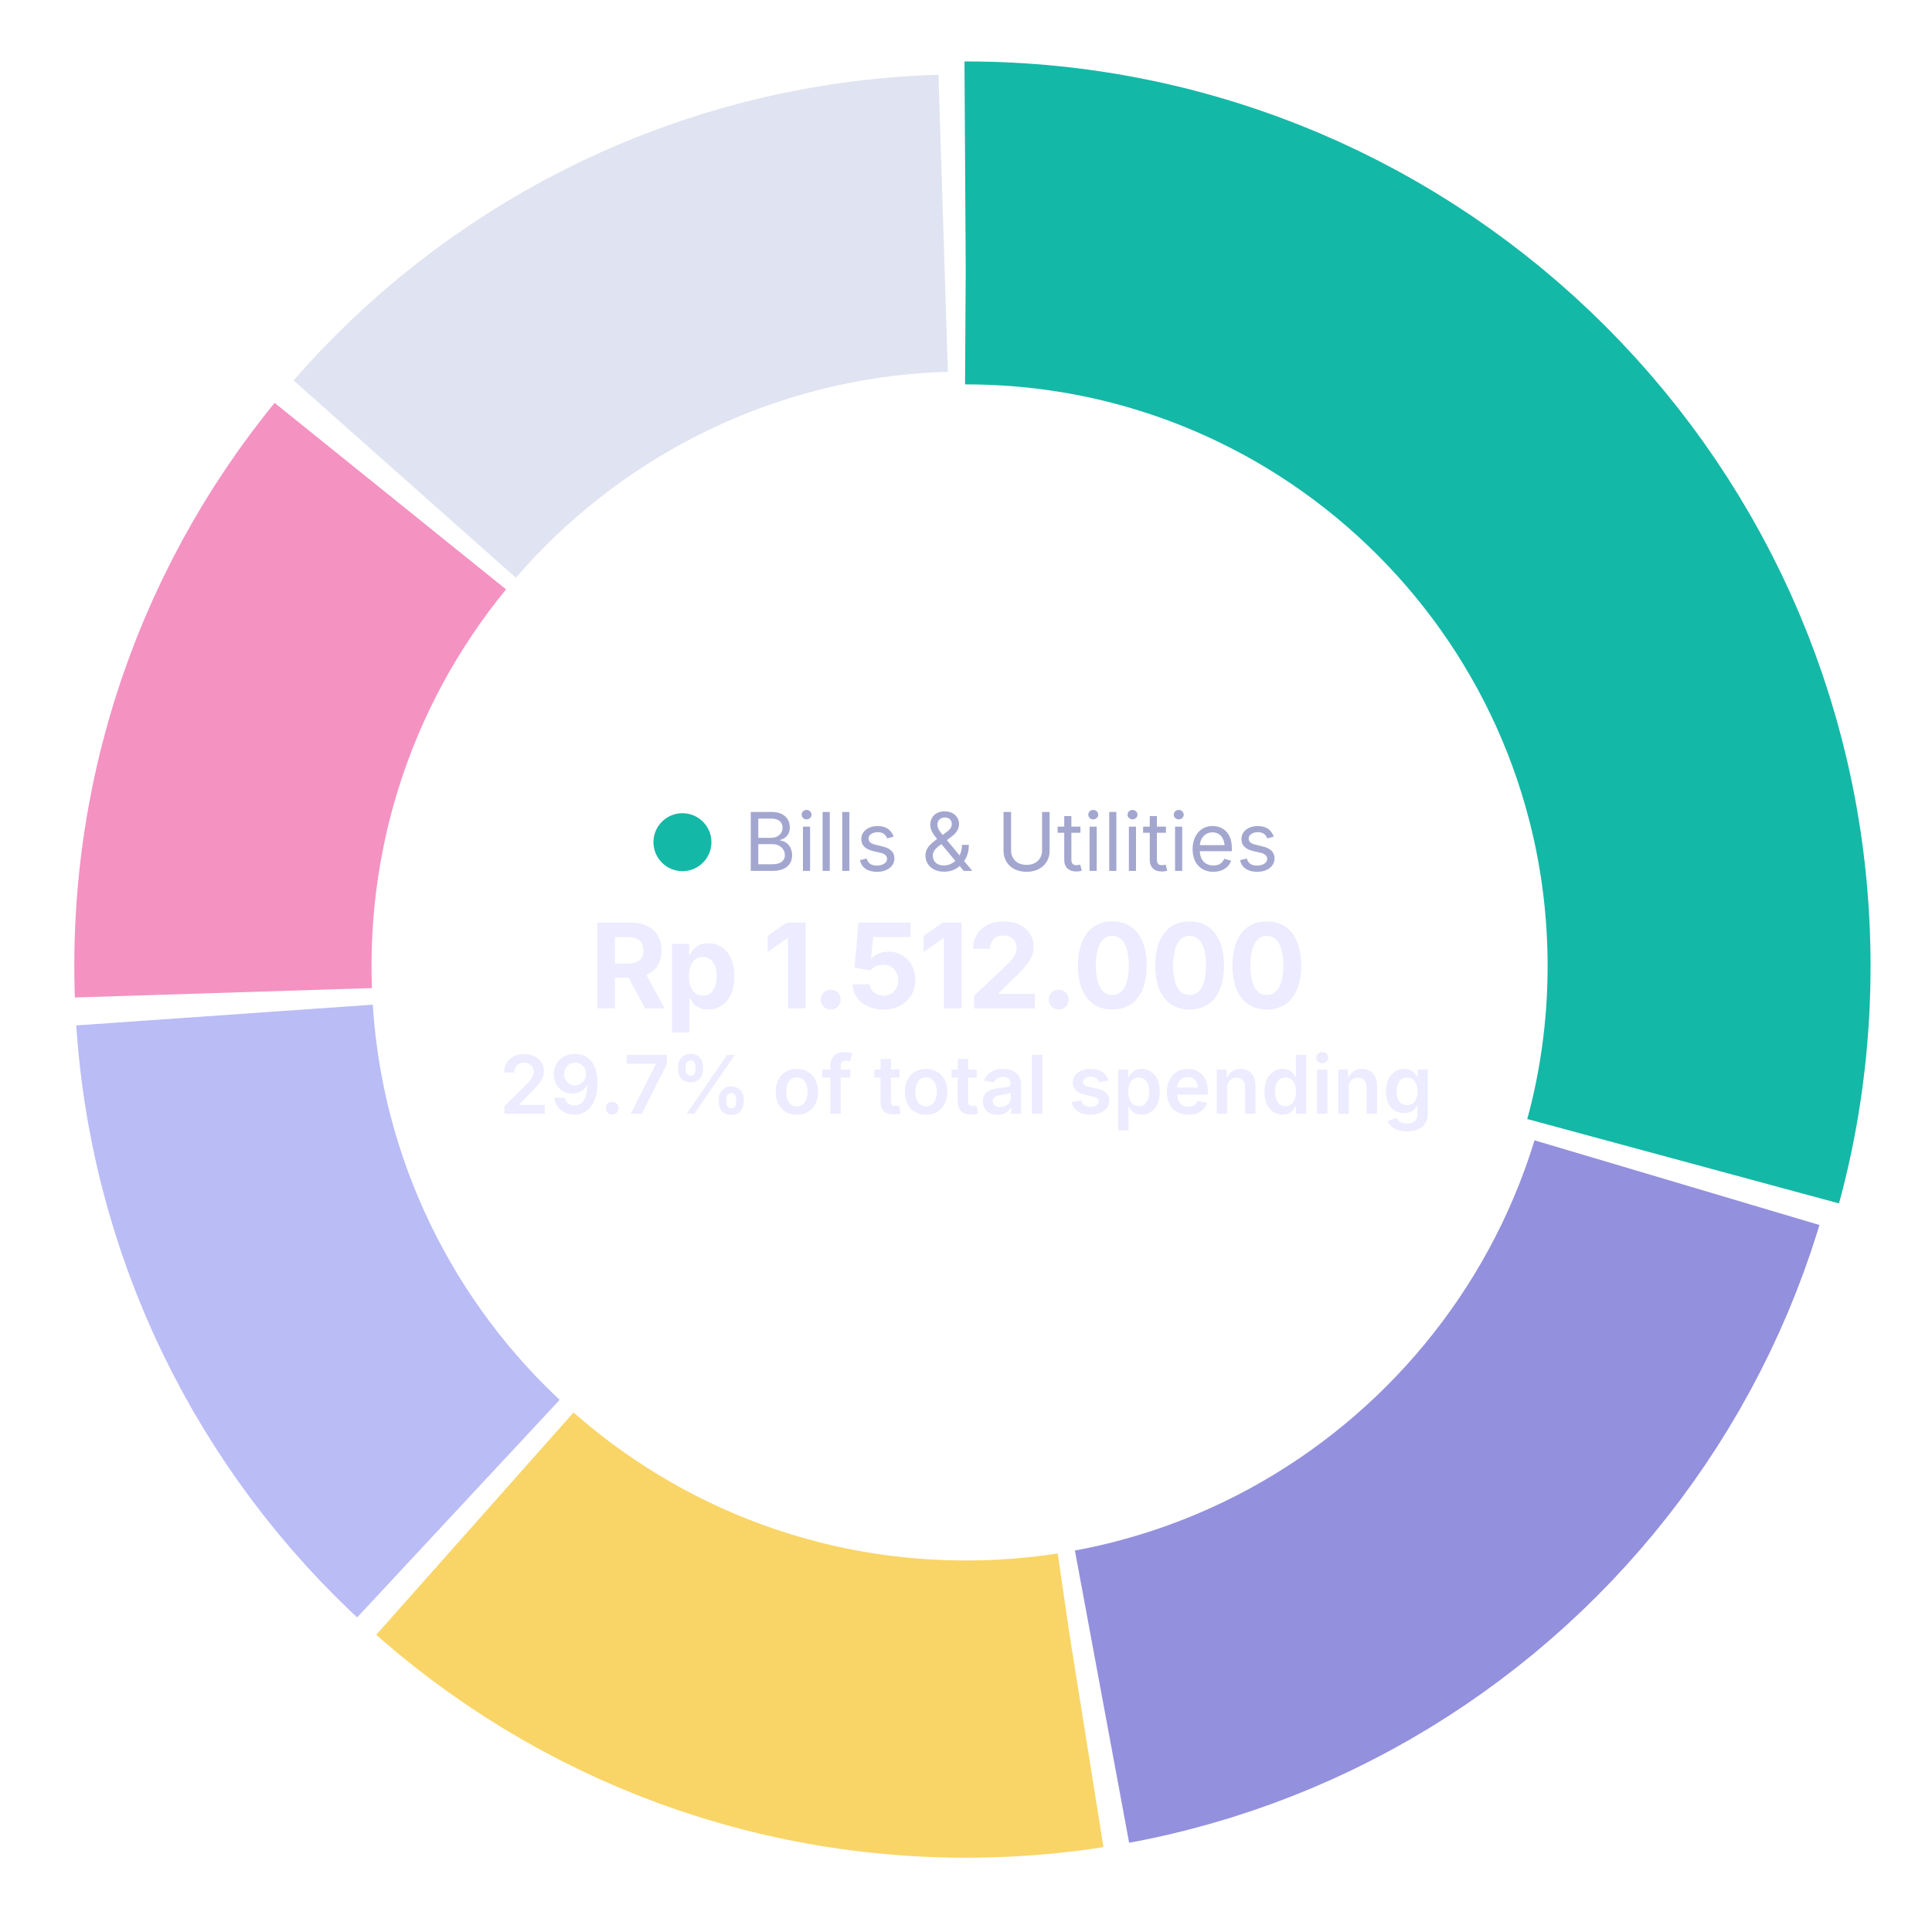
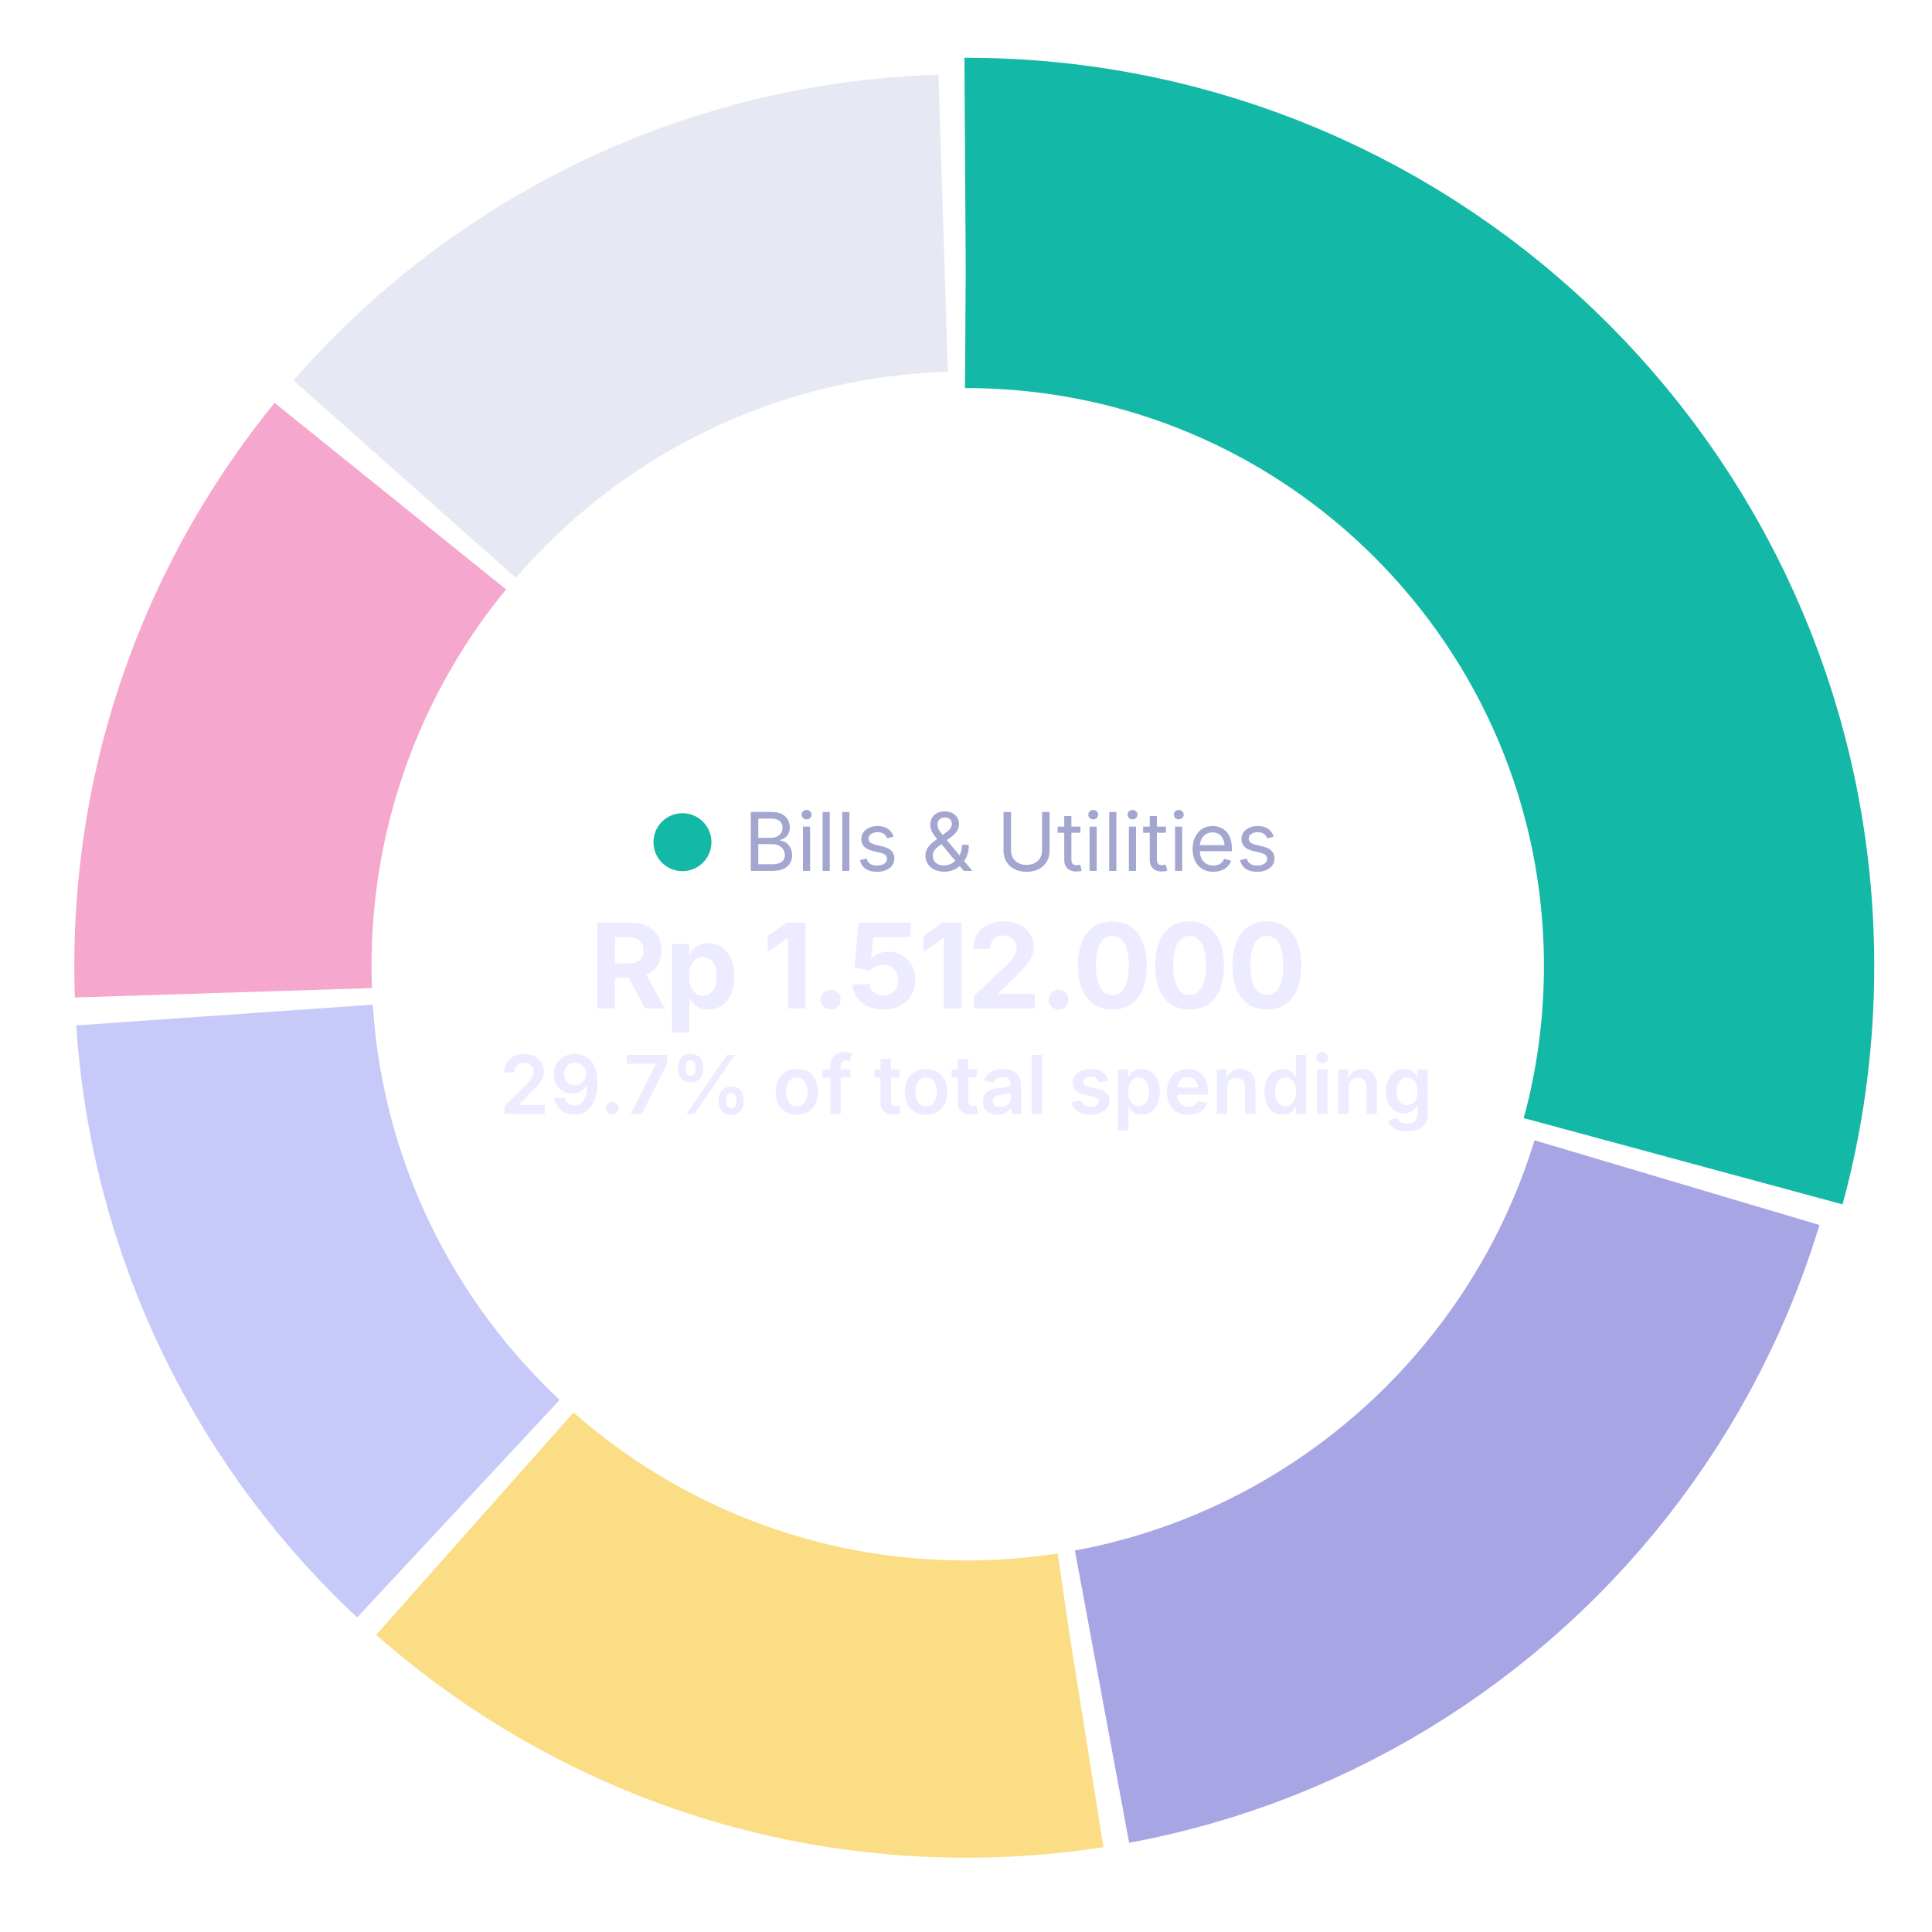
<svg xmlns="http://www.w3.org/2000/svg" data-stacking-context="true" aria-owns="donut1" width="300" height="300" viewBox="45 543.906 300 300">
  <style />
  <g data-stacking-layer="rootBackgroundAndBorders" />
  <g data-stacking-layer="childStackingContextsWithNegativeStackLevels" />
  <g data-stacking-layer="inFlowNonInlineNonPositionedDescendants" />
  <g data-stacking-layer="nonPositionedFloats" />
  <g data-stacking-layer="inFlowInlineLevelNonPositionedDescendants" />
  <g data-stacking-layer="childStackingContextsWithStackLevelZeroAndPositionedDescendantsWithStackLevelZero" />
  <g data-stacking-layer="childStackingContextsWithPositiveStackLevels" />
  <g data-tag="div" id="donut1" class="donut" data-z-index="auto" data-stacking-context="true" aria-owns="chart1 center1">
    <g data-tag="svg" id="chart1" class="chart has-sel" data-z-index="auto" data-stacking-context="true" aria-label="Spending by category" role="group">
      <g data-stacking-layer="rootBackgroundAndBorders" />
      <g data-stacking-layer="childStackingContextsWithNegativeStackLevels" />
      <g data-stacking-layer="inFlowNonInlineNonPositionedDescendants" />
      <g data-stacking-layer="nonPositionedFloats" />
      <g data-stacking-layer="inFlowInlineLevelNonPositionedDescendants" />
      <g data-stacking-layer="childStackingContextsWithStackLevelZeroAndPositionedDescendantsWithStackLevelZero" />
      <g data-stacking-layer="childStackingContextsWithPositiveStackLevels" />
      <g class="svg-content chart has-sel" data-view-box="0 0 260 260" data-width="" data-height="" transform="matrix(1.15385 -7.06527e-17 7.06527e-17 1.15385 45 543.906)">
-         <circle class="dseg on" cx="130" cy="130" r="100" fill="none" stroke="rgb(20, 184, 166)" stroke-width="43.46px" stroke-dasharray="183.68px, 444.64px" stroke-dashoffset="0.00" transform="matrix(0, -1, 1, 0, 0, 260)" data-name="Bills &amp; Utilities" data-amt="Rp 1.512.000" data-pct="29.7%" data-color="#14B8A6" tabindex="0" role="img" aria-label="Bills &amp; Utilities: Rp 1.512.000, 29.7%" color="rgb(236, 235, 255)" />
-         <circle class="dseg" cx="130" cy="130" r="100" fill="none" stroke="rgb(74, 68, 198)" stroke-width="40px" stroke-dasharray="109.11px, 519.21px" stroke-dashoffset="-186.68px" transform="matrix(0, -1, 1, 0, 0, 260)" data-name="Groceries" data-amt="Rp 908.000" data-pct="17.8%" data-color="#4A44C6" tabindex="0" role="img" aria-label="Groceries: Rp 908.000, 17.8%" color="rgb(236, 235, 255)" opacity="0.596" />
-         <circle class="dseg" cx="130" cy="130" r="100" fill="none" stroke="rgb(245, 184, 0)" stroke-width="40px" stroke-dasharray="87.62px, 540.69px" stroke-dashoffset="-298.79px" transform="matrix(0, -1, 1, 0, 0, 260)" data-name="Transport" data-amt="Rp 734.000" data-pct="14.4%" data-color="#F5B800" tabindex="0" role="img" aria-label="Transport: Rp 734.000, 14.4%" color="rgb(236, 235, 255)" opacity="0.596" />
-         <circle class="dseg" cx="130" cy="130" r="100" fill="none" stroke="rgb(139, 143, 240)" stroke-width="40px" stroke-dasharray="75.28px, 553.04px" stroke-dashoffset="-389.41px" transform="matrix(0, -1, 1, 0, 0, 260)" data-name="Dining" data-amt="Rp 634.000" data-pct="12.5%" data-color="#8B8FF0" tabindex="0" role="img" aria-label="Dining: Rp 634.000, 12.5%" color="rgb(236, 235, 255)" opacity="0.596" />
-         <circle class="dseg" cx="130" cy="130" r="100" fill="none" stroke="rgb(236, 72, 153)" stroke-width="40px" stroke-dasharray="72.07px, 556.25px" stroke-dashoffset="-467.69px" transform="matrix(0, -1, 1, 0, 0, 260)" data-name="Shopping" data-amt="Rp 608.000" data-pct="11.9%" data-color="#EC4899" tabindex="0" role="img" aria-label="Shopping: Rp 608.000, 11.9%" color="rgb(236, 235, 255)" opacity="0.596" />
-         <circle class="dseg" cx="130" cy="130" r="100" fill="none" stroke="rgb(203, 208, 232)" stroke-width="40px" stroke-dasharray="82.56px, 545.76px" stroke-dashoffset="-542.76px" transform="matrix(0, -1, 1, 0, 0, 260)" data-name="Others" data-amt="Rp 693.000" data-pct="13.6%" data-color="#CBD0E8" tabindex="0" role="img" aria-label="Others: Rp 693.000, 13.6%" color="rgb(236, 235, 255)" opacity="0.596" />
+         <circle class="dseg on" cx="130" cy="130" r="100" fill="none" stroke="rgb(20, 184, 166)" stroke-width="44.451px" stroke-dasharray="183.68px, 444.64px" stroke-dashoffset="0.00" transform="matrix(0, -1, 1, 0, 0, 260)" data-name="Bills &amp; Utilities" data-amt="Rp 1.512.000" data-pct="29.7%" data-color="#14B8A6" tabindex="0" role="img" aria-label="Bills &amp; Utilities: Rp 1.512.000, 29.7%" color="rgb(236, 235, 255)" />
+         <circle class="dseg" cx="130" cy="130" r="100" fill="none" stroke="rgb(74, 68, 198)" stroke-width="40px" stroke-dasharray="109.11px, 519.21px" stroke-dashoffset="-186.68px" transform="matrix(0, -1, 1, 0, 0, 260)" data-name="Groceries" data-amt="Rp 908.000" data-pct="17.8%" data-color="#4A44C6" tabindex="0" role="img" aria-label="Groceries: Rp 908.000, 17.8%" color="rgb(236, 235, 255)" opacity="0.481" />
+         <circle class="dseg" cx="130" cy="130" r="100" fill="none" stroke="rgb(245, 184, 0)" stroke-width="40px" stroke-dasharray="87.62px, 540.69px" stroke-dashoffset="-298.79px" transform="matrix(0, -1, 1, 0, 0, 260)" data-name="Transport" data-amt="Rp 734.000" data-pct="14.4%" data-color="#F5B800" tabindex="0" role="img" aria-label="Transport: Rp 734.000, 14.4%" color="rgb(236, 235, 255)" opacity="0.481" />
+         <circle class="dseg" cx="130" cy="130" r="100" fill="none" stroke="rgb(139, 143, 240)" stroke-width="40px" stroke-dasharray="75.28px, 553.04px" stroke-dashoffset="-389.41px" transform="matrix(0, -1, 1, 0, 0, 260)" data-name="Dining" data-amt="Rp 634.000" data-pct="12.5%" data-color="#8B8FF0" tabindex="0" role="img" aria-label="Dining: Rp 634.000, 12.5%" color="rgb(236, 235, 255)" opacity="0.481" />
+         <circle class="dseg" cx="130" cy="130" r="100" fill="none" stroke="rgb(236, 72, 153)" stroke-width="40px" stroke-dasharray="72.07px, 556.25px" stroke-dashoffset="-467.69px" transform="matrix(0, -1, 1, 0, 0, 260)" data-name="Shopping" data-amt="Rp 608.000" data-pct="11.9%" data-color="#EC4899" tabindex="0" role="img" aria-label="Shopping: Rp 608.000, 11.9%" color="rgb(236, 235, 255)" opacity="0.481" />
+         <circle class="dseg" cx="130" cy="130" r="100" fill="none" stroke="rgb(203, 208, 232)" stroke-width="40px" stroke-dasharray="82.56px, 545.76px" stroke-dashoffset="-542.76px" transform="matrix(0, -1, 1, 0, 0, 260)" data-name="Others" data-amt="Rp 693.000" data-pct="13.6%" data-color="#CBD0E8" tabindex="0" role="img" aria-label="Others: Rp 693.000, 13.6%" color="rgb(236, 235, 255)" opacity="0.481" />
      </g>
    </g>
    <g data-tag="div" id="center1" class="center" data-z-index="auto" data-stacking-context="true" aria-owns="p1 num1 pct1">
      <g data-tag="p" id="p1" data-z-index="auto" data-stacking-context="true" aria-owns="i1">
        <g data-tag="i" id="i1" data-z-index="auto" data-stacking-context="true">
          <g data-stacking-layer="rootBackgroundAndBorders">
            <rect width="9" height="9" x="146.469" y="670.18" fill="rgb(20, 184, 166)" rx="4.5" ry="4.5" />
          </g>
        </g>
        <text color="rgb(163, 167, 207)" dominant-baseline="text-after-edge" font-family="Inter, ui-sans-serif, system-ui, -apple-system, &quot;Segoe UI&quot;, Roboto, sans-serif" font-size="12.6px" font-size-adjust="none" font-stretch="100%" font-style="normal" font-variant="normal" font-weight="400" direction="ltr" letter-spacing="normal" text-decoration="none" text-anchor="start" text-rendering="auto" unicode-bidi="isolate" word-spacing="0px" writing-mode="horizontal-tb" user-select="none" fill="rgb(163, 167, 207)">
          <tspan xml:space="preserve" x="160.469" y="682.18" textLength="83.047" lengthAdjust="spacingAndGlyphs">Bills &amp; Utilities</tspan>
        </text>
      </g>
      <g data-tag="b" id="num1" class="num" data-z-index="auto" data-stacking-context="true">
        <text color="rgb(236, 235, 255)" dominant-baseline="text-after-edge" font-family="Inter, ui-sans-serif, system-ui, -apple-system, &quot;Segoe UI&quot;, Roboto, sans-serif" font-size="18.333px" font-size-adjust="none" font-stretch="100%" font-style="normal" font-variant="tabular-nums" font-weight="700" direction="ltr" letter-spacing="-0.367px" text-decoration="none" text-anchor="start" text-rendering="auto" unicode-bidi="normal" word-spacing="0px" writing-mode="horizontal-tb" user-select="none" fill="rgb(236, 235, 255)">
          <tspan xml:space="preserve" x="136.547" y="704.914" textLength="116.906" lengthAdjust="spacingAndGlyphs">Rp 1.512.000</tspan>
        </text>
      </g>
      <g data-tag="p" id="pct1" class="pct" data-z-index="auto" data-stacking-context="true">
        <text color="rgb(236, 235, 255)" dominant-baseline="text-after-edge" font-family="Inter, ui-sans-serif, system-ui, -apple-system, &quot;Segoe UI&quot;, Roboto, sans-serif" font-size="12.6px" font-size-adjust="none" font-stretch="100%" font-style="normal" font-variant="normal" font-weight="600" direction="ltr" letter-spacing="normal" text-decoration="none" text-anchor="start" text-rendering="auto" unicode-bidi="isolate" word-spacing="0px" writing-mode="horizontal-tb" user-select="none" fill="rgb(236, 235, 255)">
          <tspan xml:space="preserve" x="122.5" y="719.898" textLength="144.984" lengthAdjust="spacingAndGlyphs">29.7% of total spending</tspan>
        </text>
      </g>
    </g>
  </g>
</svg>
